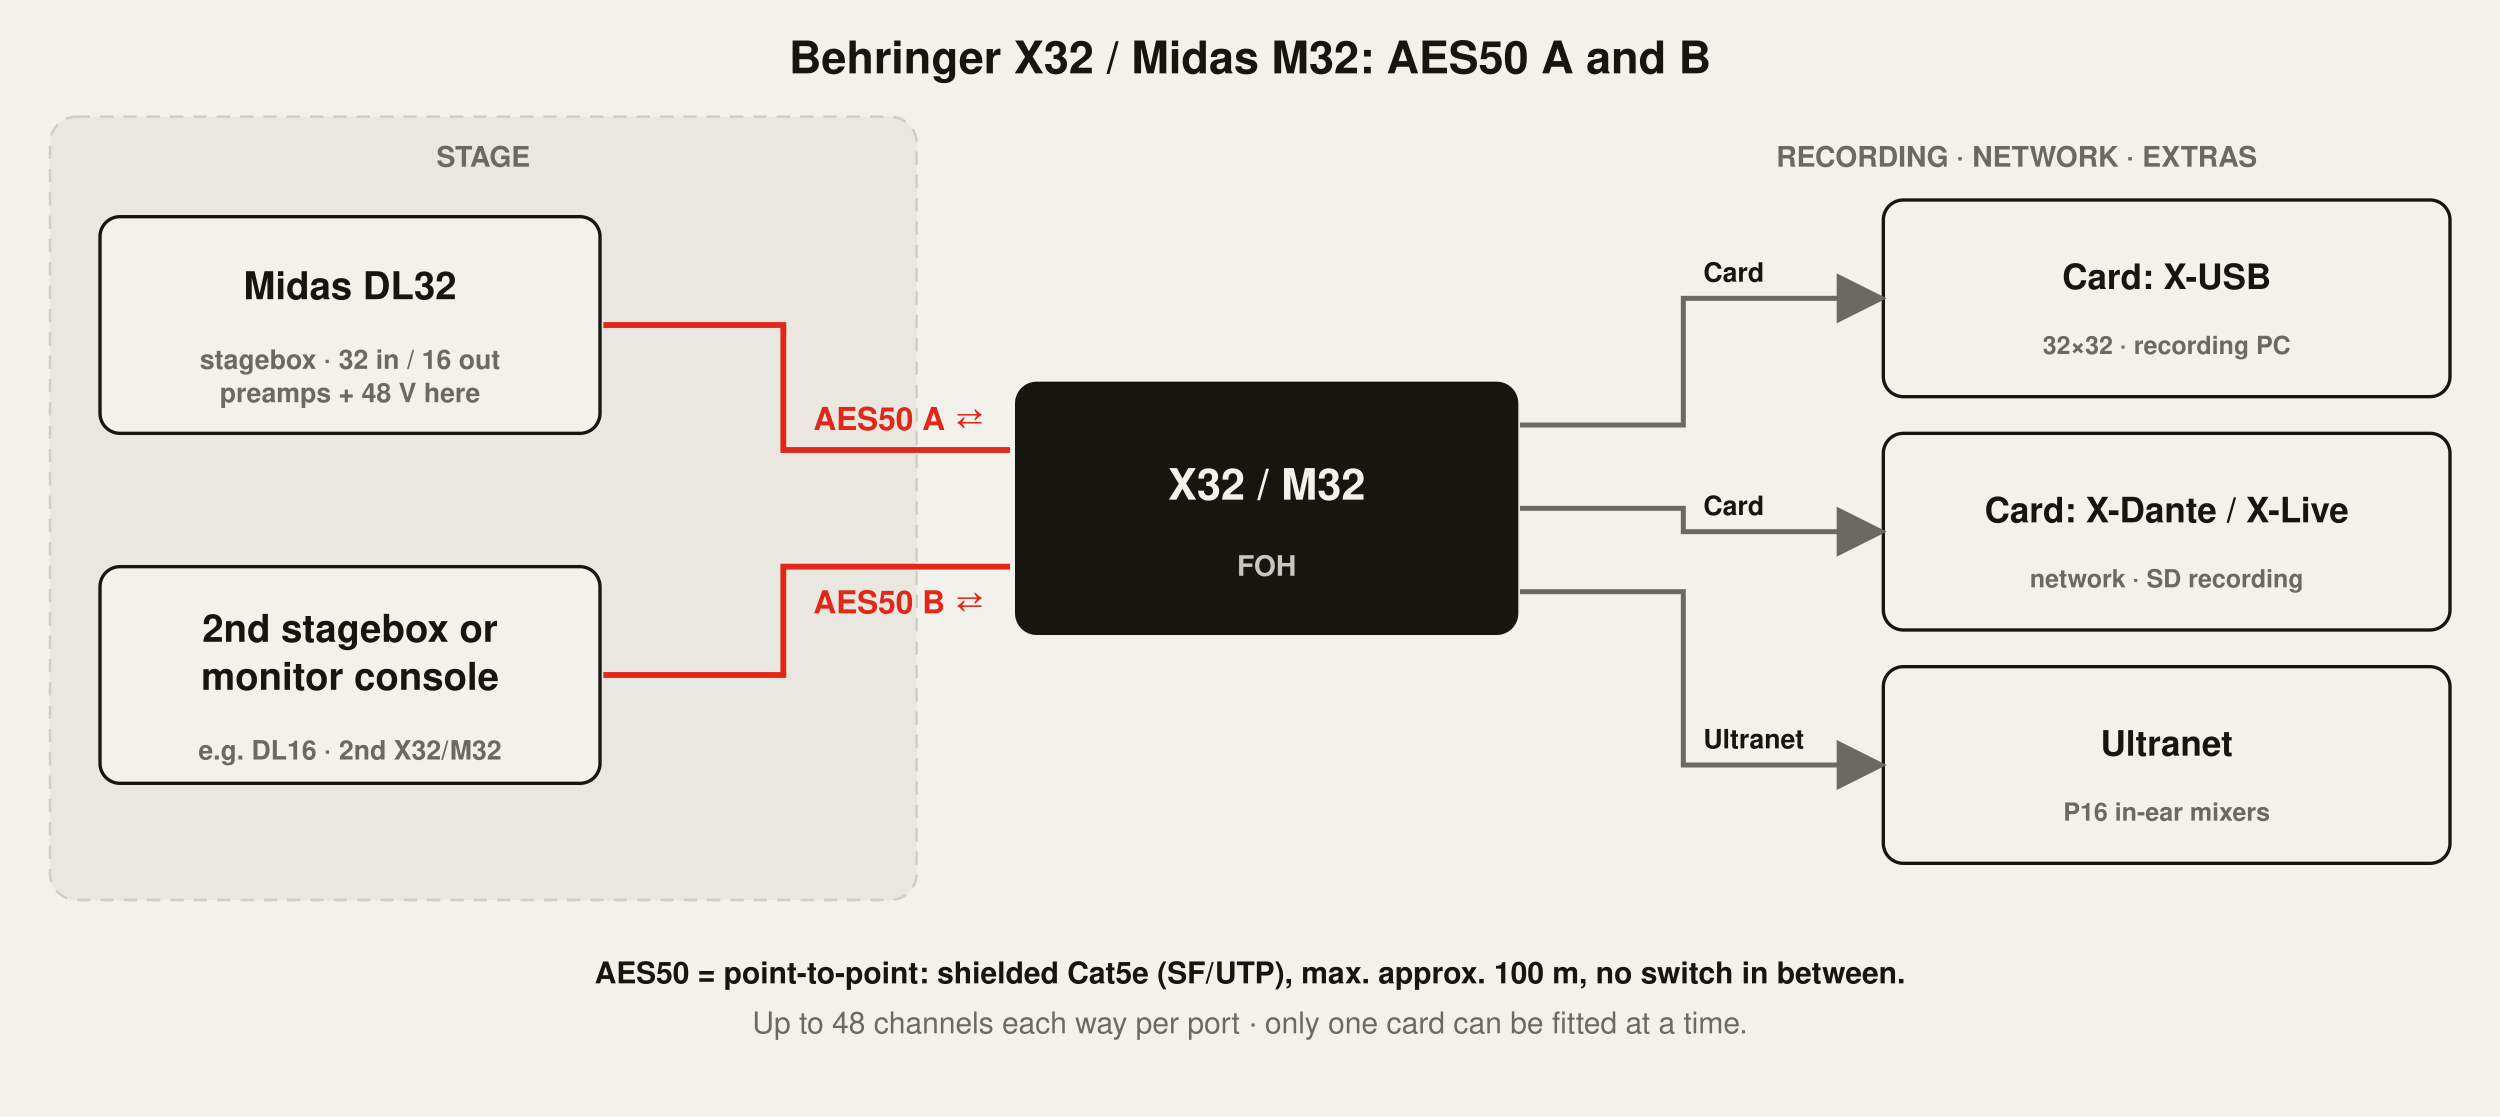
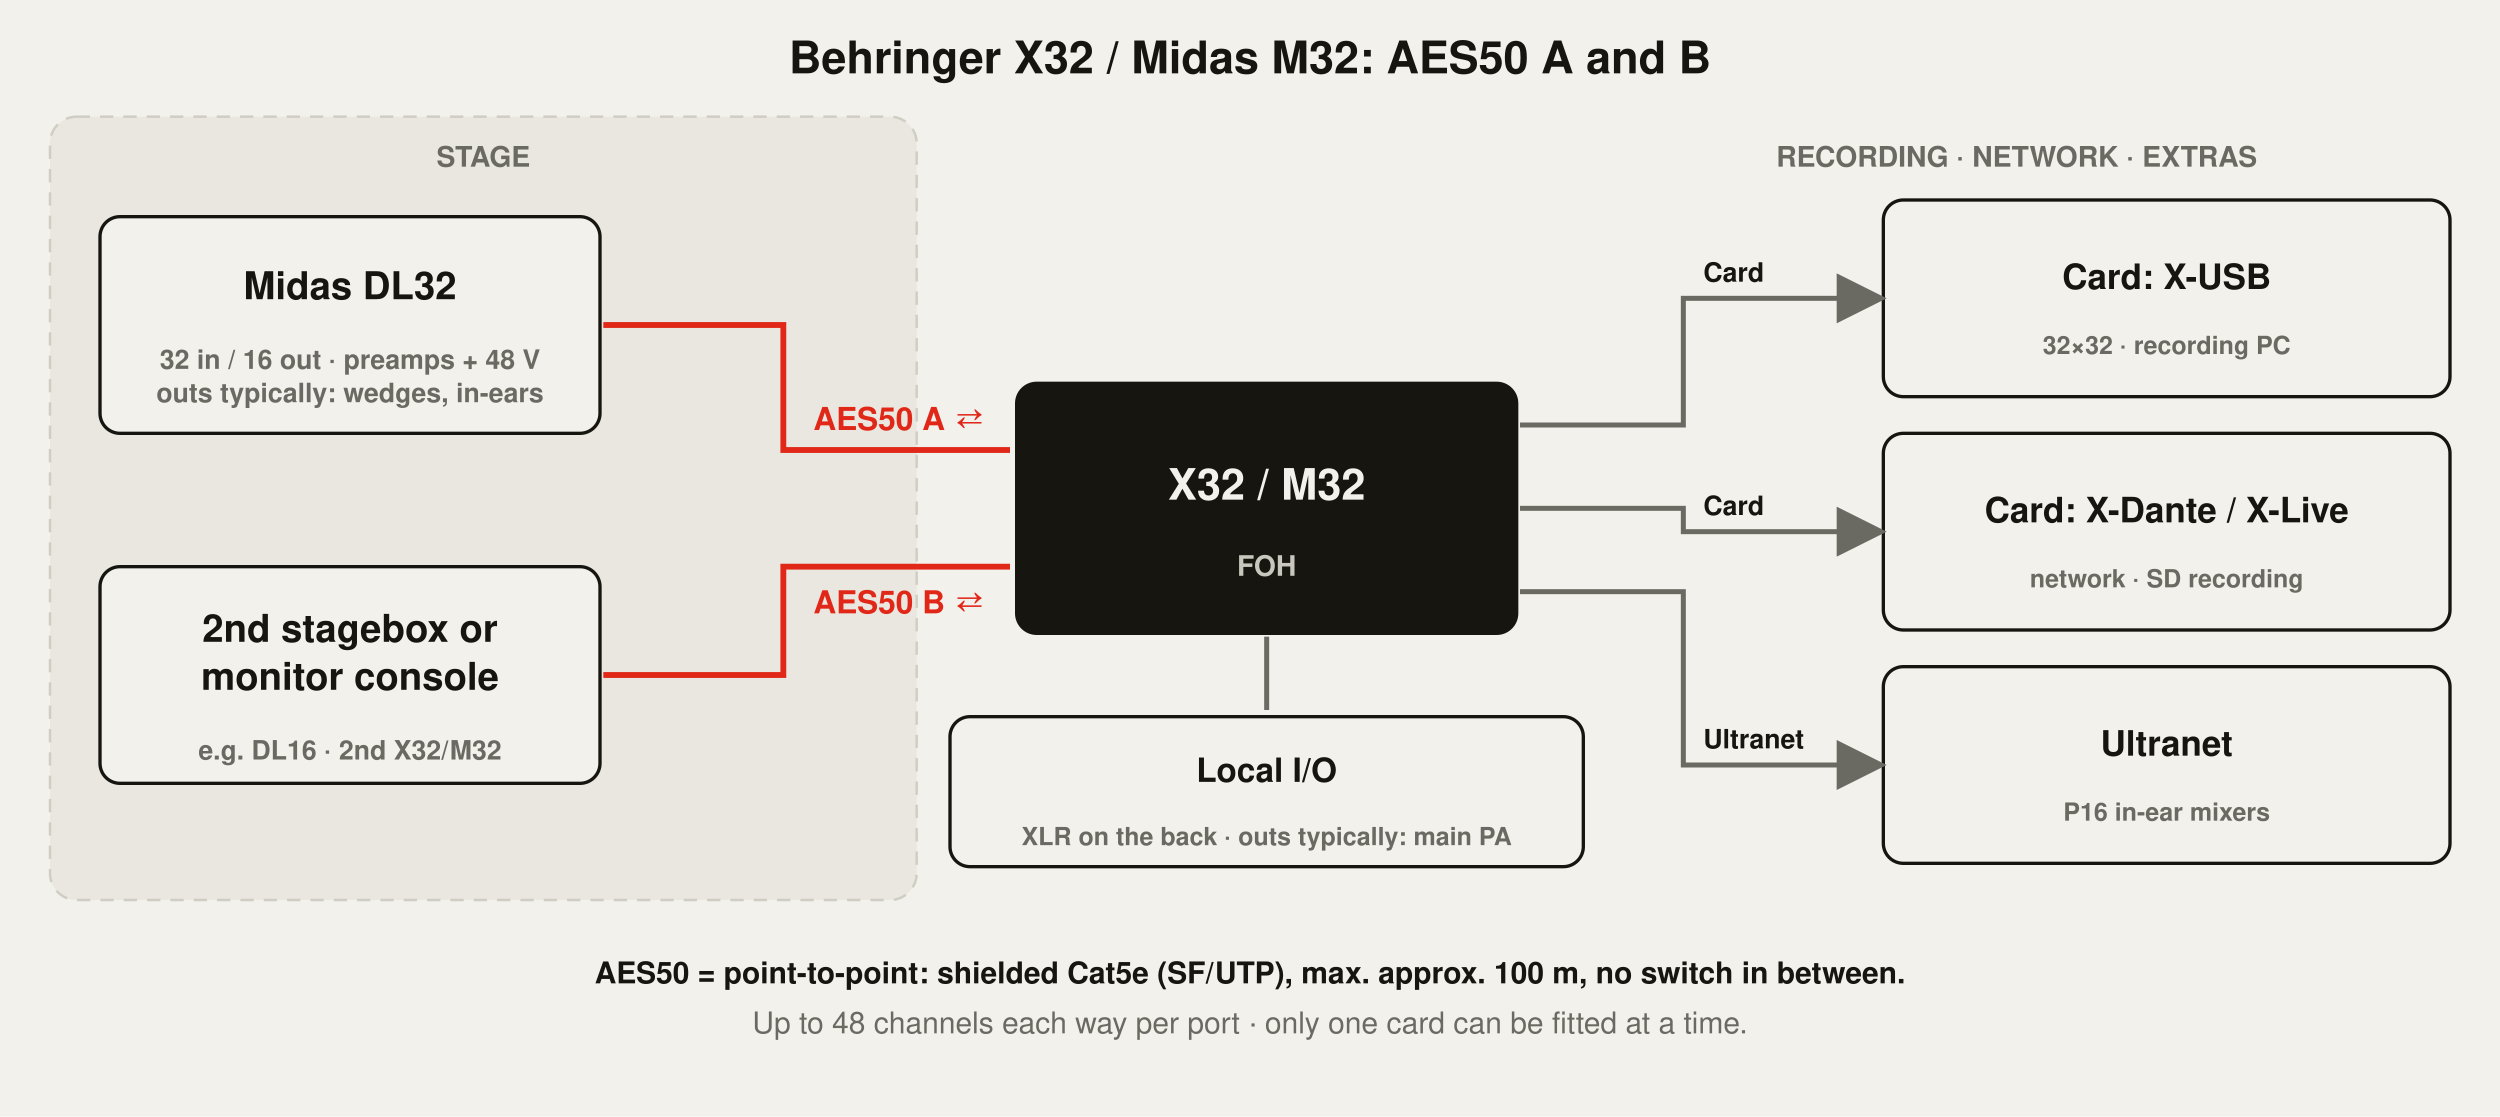
<svg xmlns="http://www.w3.org/2000/svg" width="1500" height="670" viewBox="0 0 1500 670">
  <defs>
    <marker id="ah" markerWidth="11" markerHeight="11" refX="8" refY="5" orient="auto">
      <path d="M0,0 L10,5 L0,10 z" fill="#6b6a62" />
    </marker>
    <marker id="ahr" markerWidth="11" markerHeight="11" refX="8" refY="5" orient="auto">
      <path d="M0,0 L10,5 L0,10 z" fill="#e02718" />
    </marker>
  </defs>
  <rect x="0" y="0" width="1500" height="670" fill="#f2f1ec" />
  <text x="750" y="44.0" text-anchor="middle" font-family="Helvetica Neue, Helvetica, Arial, sans-serif" font-size="27" font-weight="bold" fill="#16150f">Behringer X32 / Midas M32: AES50 A and B</text>
  <rect x="30" y="70" width="520" height="470" rx="16" ry="16" fill="#e9e7df" stroke="#d0cec4" stroke-width="1.5" stroke-dasharray="8,6" />
  <text x="290" y="100.0" text-anchor="middle" font-family="Helvetica Neue, Helvetica, Arial, sans-serif" font-size="17" font-weight="bold" fill="#6b6a62">STAGE</text>
  <text x="1210" y="100.0" text-anchor="middle" font-family="Helvetica Neue, Helvetica, Arial, sans-serif" font-size="17" font-weight="bold" fill="#6b6a62">RECORDING · NETWORK · EXTRAS</text>
  <rect x="610" y="230" width="300" height="150" rx="12" ry="12" fill="#16150f" stroke="#16150f" stroke-width="2" />
  <text x="760.0" y="299.8" text-anchor="middle" font-family="Helvetica Neue, Helvetica, Arial, sans-serif" font-size="26" font-weight="bold" fill="#f2f1ec">X32 / M32</text>
  <text x="760.0" y="345.5" text-anchor="middle" font-family="Helvetica Neue, Helvetica, Arial, sans-serif" font-size="17" font-weight="bold" fill="#c9c7bd">FOH</text>
  <rect x="60" y="130" width="300" height="130" rx="12" ry="12" fill="#f2f1ec" stroke="#16150f" stroke-width="2" />
  <text x="210.0" y="179.5" text-anchor="middle" font-family="Helvetica Neue, Helvetica, Arial, sans-serif" font-size="23" font-weight="bold" fill="#16150f">Midas DL32</text>
-   <text x="210.0" y="221.3" text-anchor="middle" font-family="Helvetica Neue, Helvetica, Arial, sans-serif" font-size="16" font-weight="bold" fill="#6b6a62">stagebox · 32 in / 16 out</text>
-   <text x="210.0" y="241.3" text-anchor="middle" font-family="Helvetica Neue, Helvetica, Arial, sans-serif" font-size="16" font-weight="bold" fill="#6b6a62">preamps + 48 V here</text>
+   <text x="210.0" y="221.3" text-anchor="middle" font-family="Helvetica Neue, Helvetica, Arial, sans-serif" font-size="16" font-weight="bold" fill="#6b6a62">32 in / 16 out · preamps + 48 V</text>
+   <text x="210.0" y="241.3" text-anchor="middle" font-family="Helvetica Neue, Helvetica, Arial, sans-serif" font-size="16" font-weight="bold" fill="#6b6a62">outs typically: wedges, in-ears</text>
  <path d="M 606 270 L 470 270 L 470 195 L 362 195" fill="none" stroke="#e02718" stroke-width="3.5" />
  <text x="488" y="258.0" text-anchor="start" font-family="Helvetica Neue, Helvetica, Arial, sans-serif" font-size="19" font-weight="bold" fill="#e02718">AES50 A  ⇄</text>
  <rect x="60" y="340" width="300" height="130" rx="12" ry="12" fill="#f2f1ec" stroke="#16150f" stroke-width="2" />
  <text x="210.0" y="385.1" text-anchor="middle" font-family="Helvetica Neue, Helvetica, Arial, sans-serif" font-size="23" font-weight="bold" fill="#16150f">2nd stagebox or</text>
  <text x="210.0" y="413.9" text-anchor="middle" font-family="Helvetica Neue, Helvetica, Arial, sans-serif" font-size="23" font-weight="bold" fill="#16150f">monitor console</text>
  <text x="210.0" y="455.7" text-anchor="middle" font-family="Helvetica Neue, Helvetica, Arial, sans-serif" font-size="16" font-weight="bold" fill="#6b6a62">e.g. DL16 · 2nd X32/M32</text>
  <path d="M 606 340 L 470 340 L 470 405 L 362 405" fill="none" stroke="#e02718" stroke-width="3.5" />
  <text x="488" y="368.0" text-anchor="start" font-family="Helvetica Neue, Helvetica, Arial, sans-serif" font-size="19" font-weight="bold" fill="#e02718">AES50 B  ⇄</text>
+   <rect x="570" y="430" width="380" height="90" rx="12" ry="12" fill="#f2f1ec" stroke="#16150f" stroke-width="2" />
+   <text x="760.0" y="469.1" text-anchor="middle" font-family="Helvetica Neue, Helvetica, Arial, sans-serif" font-size="20" font-weight="bold" fill="#16150f">Local I/O</text>
+   <text x="760.0" y="507.1" text-anchor="middle" font-family="Helvetica Neue, Helvetica, Arial, sans-serif" font-size="15" font-weight="bold" fill="#6b6a62">XLR on the back · outs typically: main PA</text>
+   <line x1="760" y1="382" x2="760" y2="426" stroke="#6b6a62" stroke-width="3" />
  <rect x="1130" y="120.0" width="340" height="118.0" rx="12" ry="12" fill="#f2f1ec" stroke="#16150f" stroke-width="2" />
  <text x="1300.0" y="173.4" text-anchor="middle" font-family="Helvetica Neue, Helvetica, Arial, sans-serif" font-size="21" font-weight="bold" fill="#16150f">Card: X-USB</text>
  <text x="1300.0" y="212.4" text-anchor="middle" font-family="Helvetica Neue, Helvetica, Arial, sans-serif" font-size="15" font-weight="bold" fill="#6b6a62">32×32 · recording PC</text>
  <path d="M 912 255.0 L 1010 255.0 L 1010 179.0 L 1126 179.0" fill="none" stroke="#6b6a62" stroke-width="3" marker-end="url(#ah)" />
  <text x="1022" y="169.0" text-anchor="start" font-family="Helvetica Neue, Helvetica, Arial, sans-serif" font-size="16" font-weight="bold" fill="#16150f">Card</text>
  <rect x="1130" y="260.0" width="340" height="118.0" rx="12" ry="12" fill="#f2f1ec" stroke="#16150f" stroke-width="2" />
  <text x="1300.0" y="313.4" text-anchor="middle" font-family="Helvetica Neue, Helvetica, Arial, sans-serif" font-size="21" font-weight="bold" fill="#16150f">Card: X-Dante / X-Live</text>
  <text x="1300.0" y="352.4" text-anchor="middle" font-family="Helvetica Neue, Helvetica, Arial, sans-serif" font-size="15" font-weight="bold" fill="#6b6a62">network · SD recording</text>
  <path d="M 912 305.0 L 1010 305.0 L 1010 319.0 L 1126 319.0" fill="none" stroke="#6b6a62" stroke-width="3" marker-end="url(#ah)" />
  <text x="1022" y="309.0" text-anchor="start" font-family="Helvetica Neue, Helvetica, Arial, sans-serif" font-size="16" font-weight="bold" fill="#16150f">Card</text>
  <rect x="1130" y="400.0" width="340" height="118.0" rx="12" ry="12" fill="#f2f1ec" stroke="#16150f" stroke-width="2" />
  <text x="1300.0" y="453.4" text-anchor="middle" font-family="Helvetica Neue, Helvetica, Arial, sans-serif" font-size="21" font-weight="bold" fill="#16150f">Ultranet</text>
  <text x="1300.0" y="492.4" text-anchor="middle" font-family="Helvetica Neue, Helvetica, Arial, sans-serif" font-size="15" font-weight="bold" fill="#6b6a62">P16 in-ear mixers</text>
  <path d="M 912 355.0 L 1010 355.0 L 1010 459.0 L 1126 459.0" fill="none" stroke="#6b6a62" stroke-width="3" marker-end="url(#ah)" />
  <text x="1022" y="449.0" text-anchor="start" font-family="Helvetica Neue, Helvetica, Arial, sans-serif" font-size="16" font-weight="bold" fill="#16150f">Ultranet</text>
  <text x="750" y="590.0" text-anchor="middle" font-family="Helvetica Neue, Helvetica, Arial, sans-serif" font-size="18" font-weight="bold" fill="#16150f">AES50 = point-to-point: shielded Cat5e (SF/UTP), max. approx. 100 m, no switch in between.</text>
  <text x="750" y="620.0" text-anchor="middle" font-family="Helvetica Neue, Helvetica, Arial, sans-serif" font-size="18" fill="#6b6a62">Up to 48 channels each way per port · only one card can be fitted at a time.</text>
</svg>
